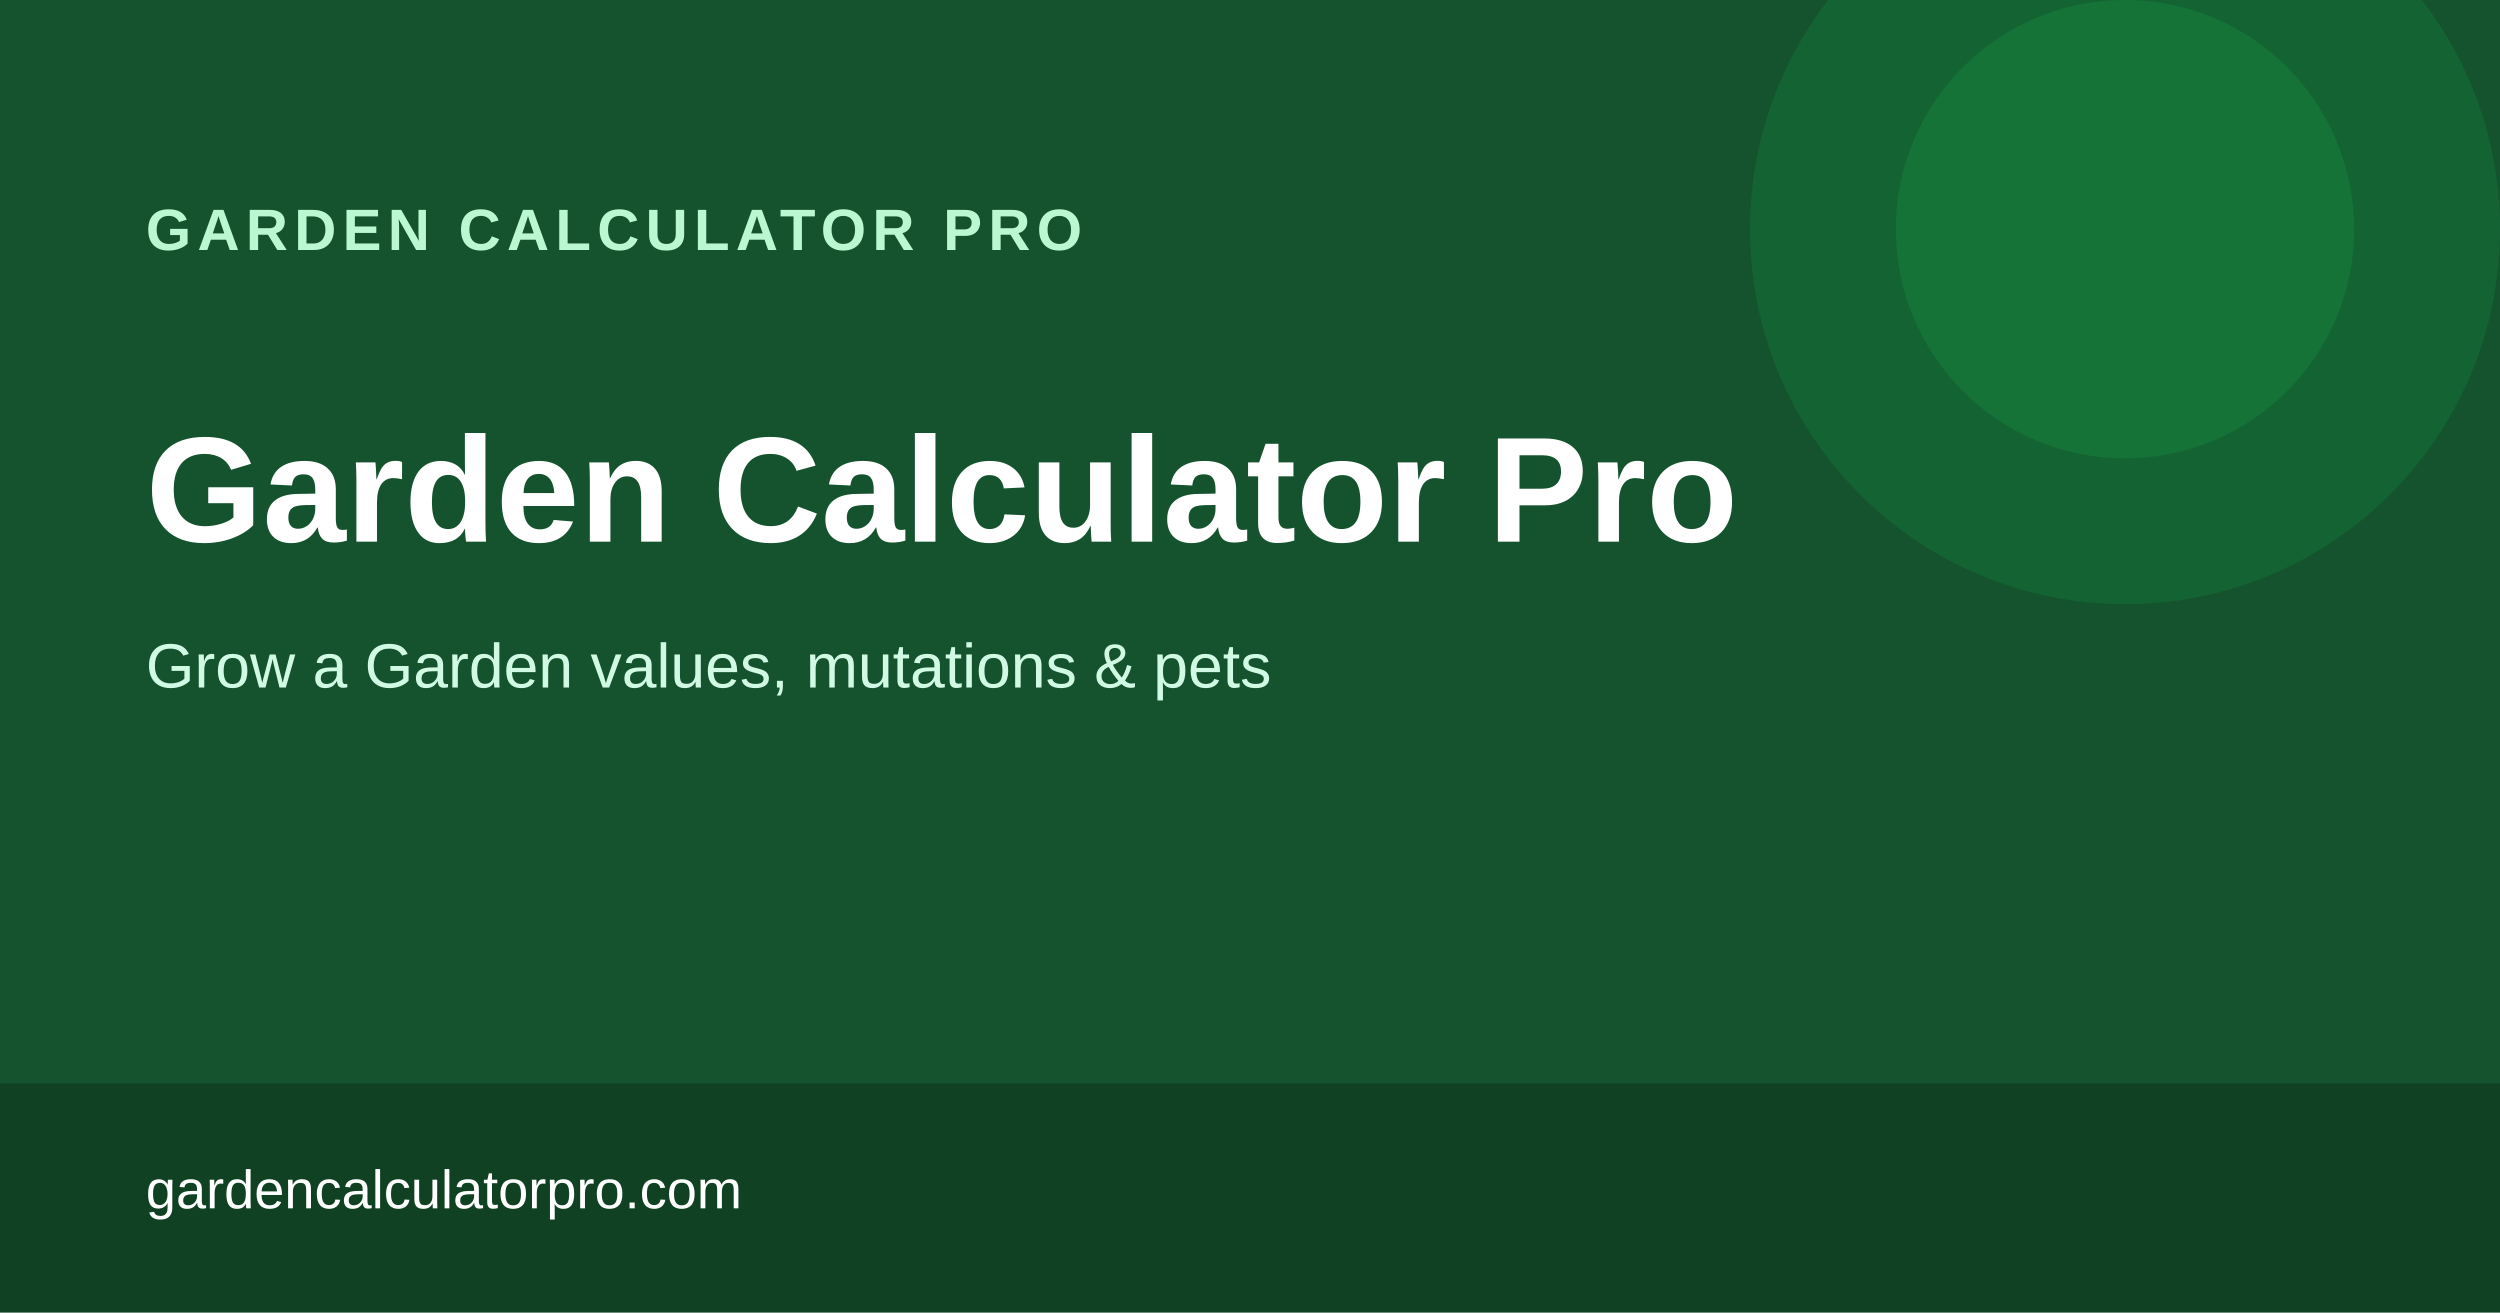
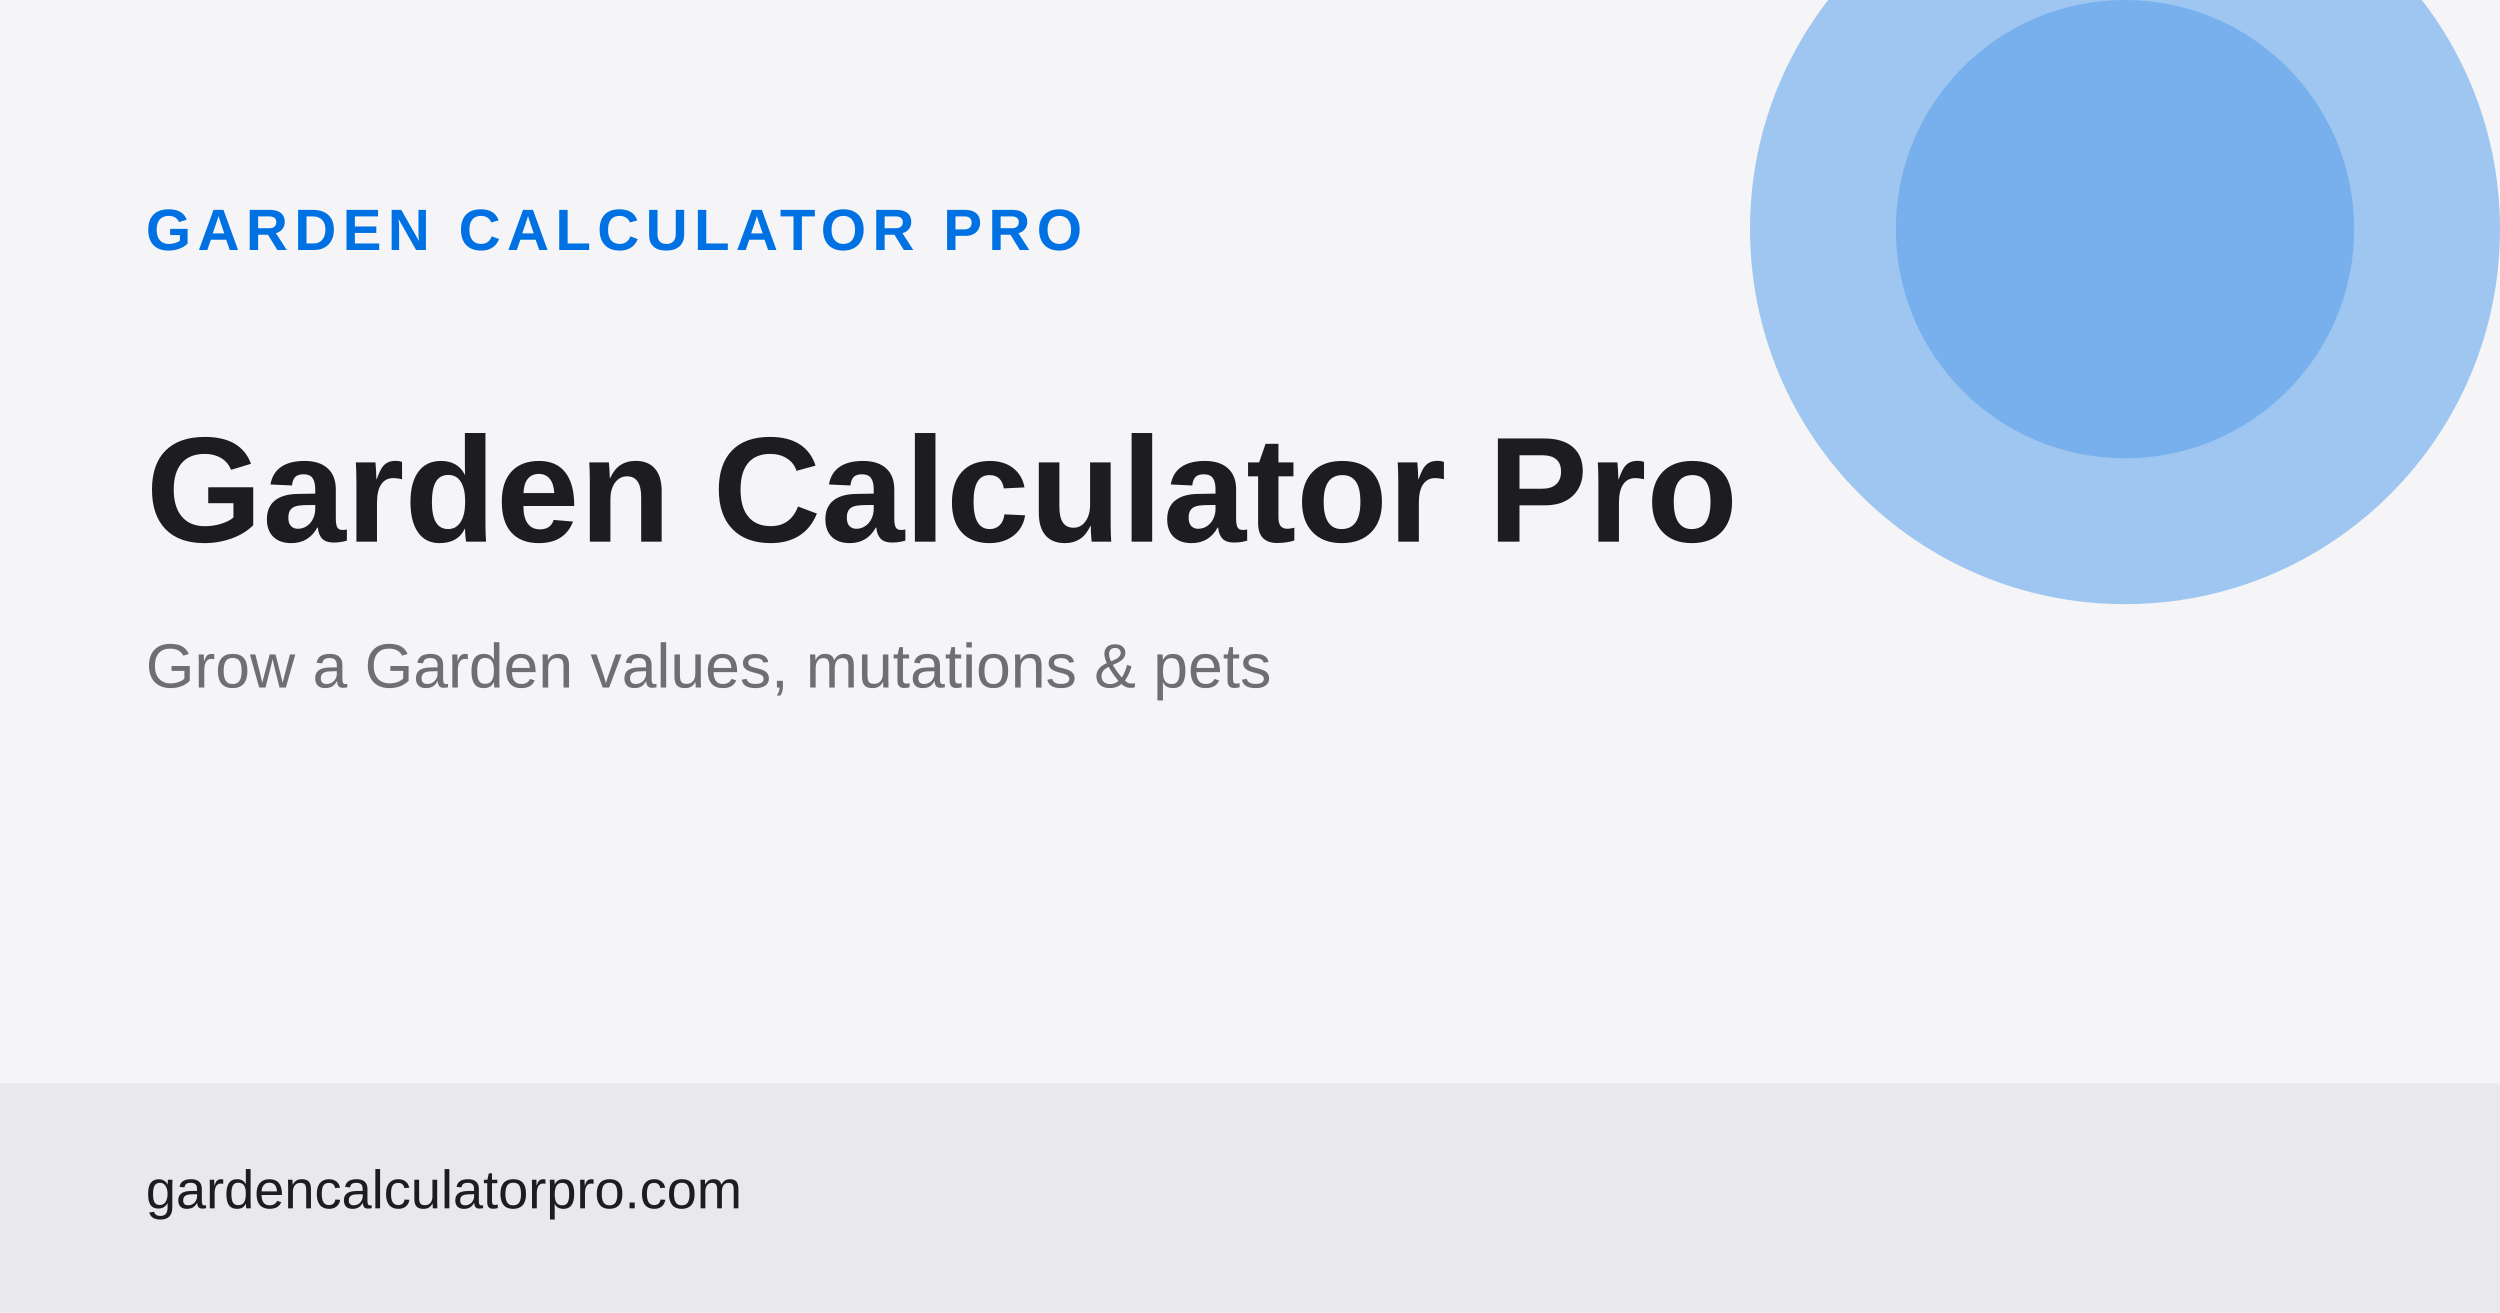
<svg xmlns="http://www.w3.org/2000/svg" width="1200" height="630" viewBox="0 0 1200 630" role="img" aria-label="Garden Calculator Pro">
-   <rect width="1200" height="630" fill="#14532d" />
-   <circle cx="1020" cy="110" r="180" fill="#15803d" opacity="0.35" />
-   <circle cx="1020" cy="110" r="110" fill="#16a34a" opacity="0.25" />
-   <rect x="0" y="520" width="1200" height="110" fill="#0b1f12" opacity="0.35" />
-   <text x="70" y="120" font-family="Arial, Helvetica, sans-serif" font-size="28" font-weight="700" letter-spacing="3" fill="#bbf7d0">GARDEN CALCULATOR PRO</text>
-   <text x="70" y="260" font-family="Arial, Helvetica, sans-serif" font-size="72" font-weight="800" fill="#ffffff">Garden Calculator Pro</text>
-   <text x="70" y="330" font-family="Arial, Helvetica, sans-serif" font-size="30" fill="#d1fae5">Grow a Garden values, mutations &amp; pets</text>
-   <text x="70" y="580" font-family="Arial, Helvetica, sans-serif" font-size="26" fill="#ffffff">gardencalculatorpro.com</text>
+   <rect width="1200" height="630" fill="#f5f5f7" />
+   <circle cx="1020" cy="110" r="180" fill="#0071e3" opacity="0.35" />
+   <circle cx="1020" cy="110" r="110" fill="#0071e3" opacity="0.25" />
+   <rect x="0" y="520" width="1200" height="110" fill="#e8e8ed" />
+   <text x="70" y="120" font-family="Arial, Helvetica, sans-serif" font-size="28" font-weight="700" letter-spacing="3" fill="#0071e3">GARDEN CALCULATOR PRO</text>
+   <text x="70" y="260" font-family="Arial, Helvetica, sans-serif" font-size="72" font-weight="800" fill="#1d1d1f">Garden Calculator Pro</text>
+   <text x="70" y="330" font-family="Arial, Helvetica, sans-serif" font-size="30" fill="#6e6e73">Grow a Garden values, mutations &amp; pets</text>
+   <text x="70" y="580" font-family="Arial, Helvetica, sans-serif" font-size="26" fill="#1d1d1f">gardencalculatorpro.com</text>
</svg>
